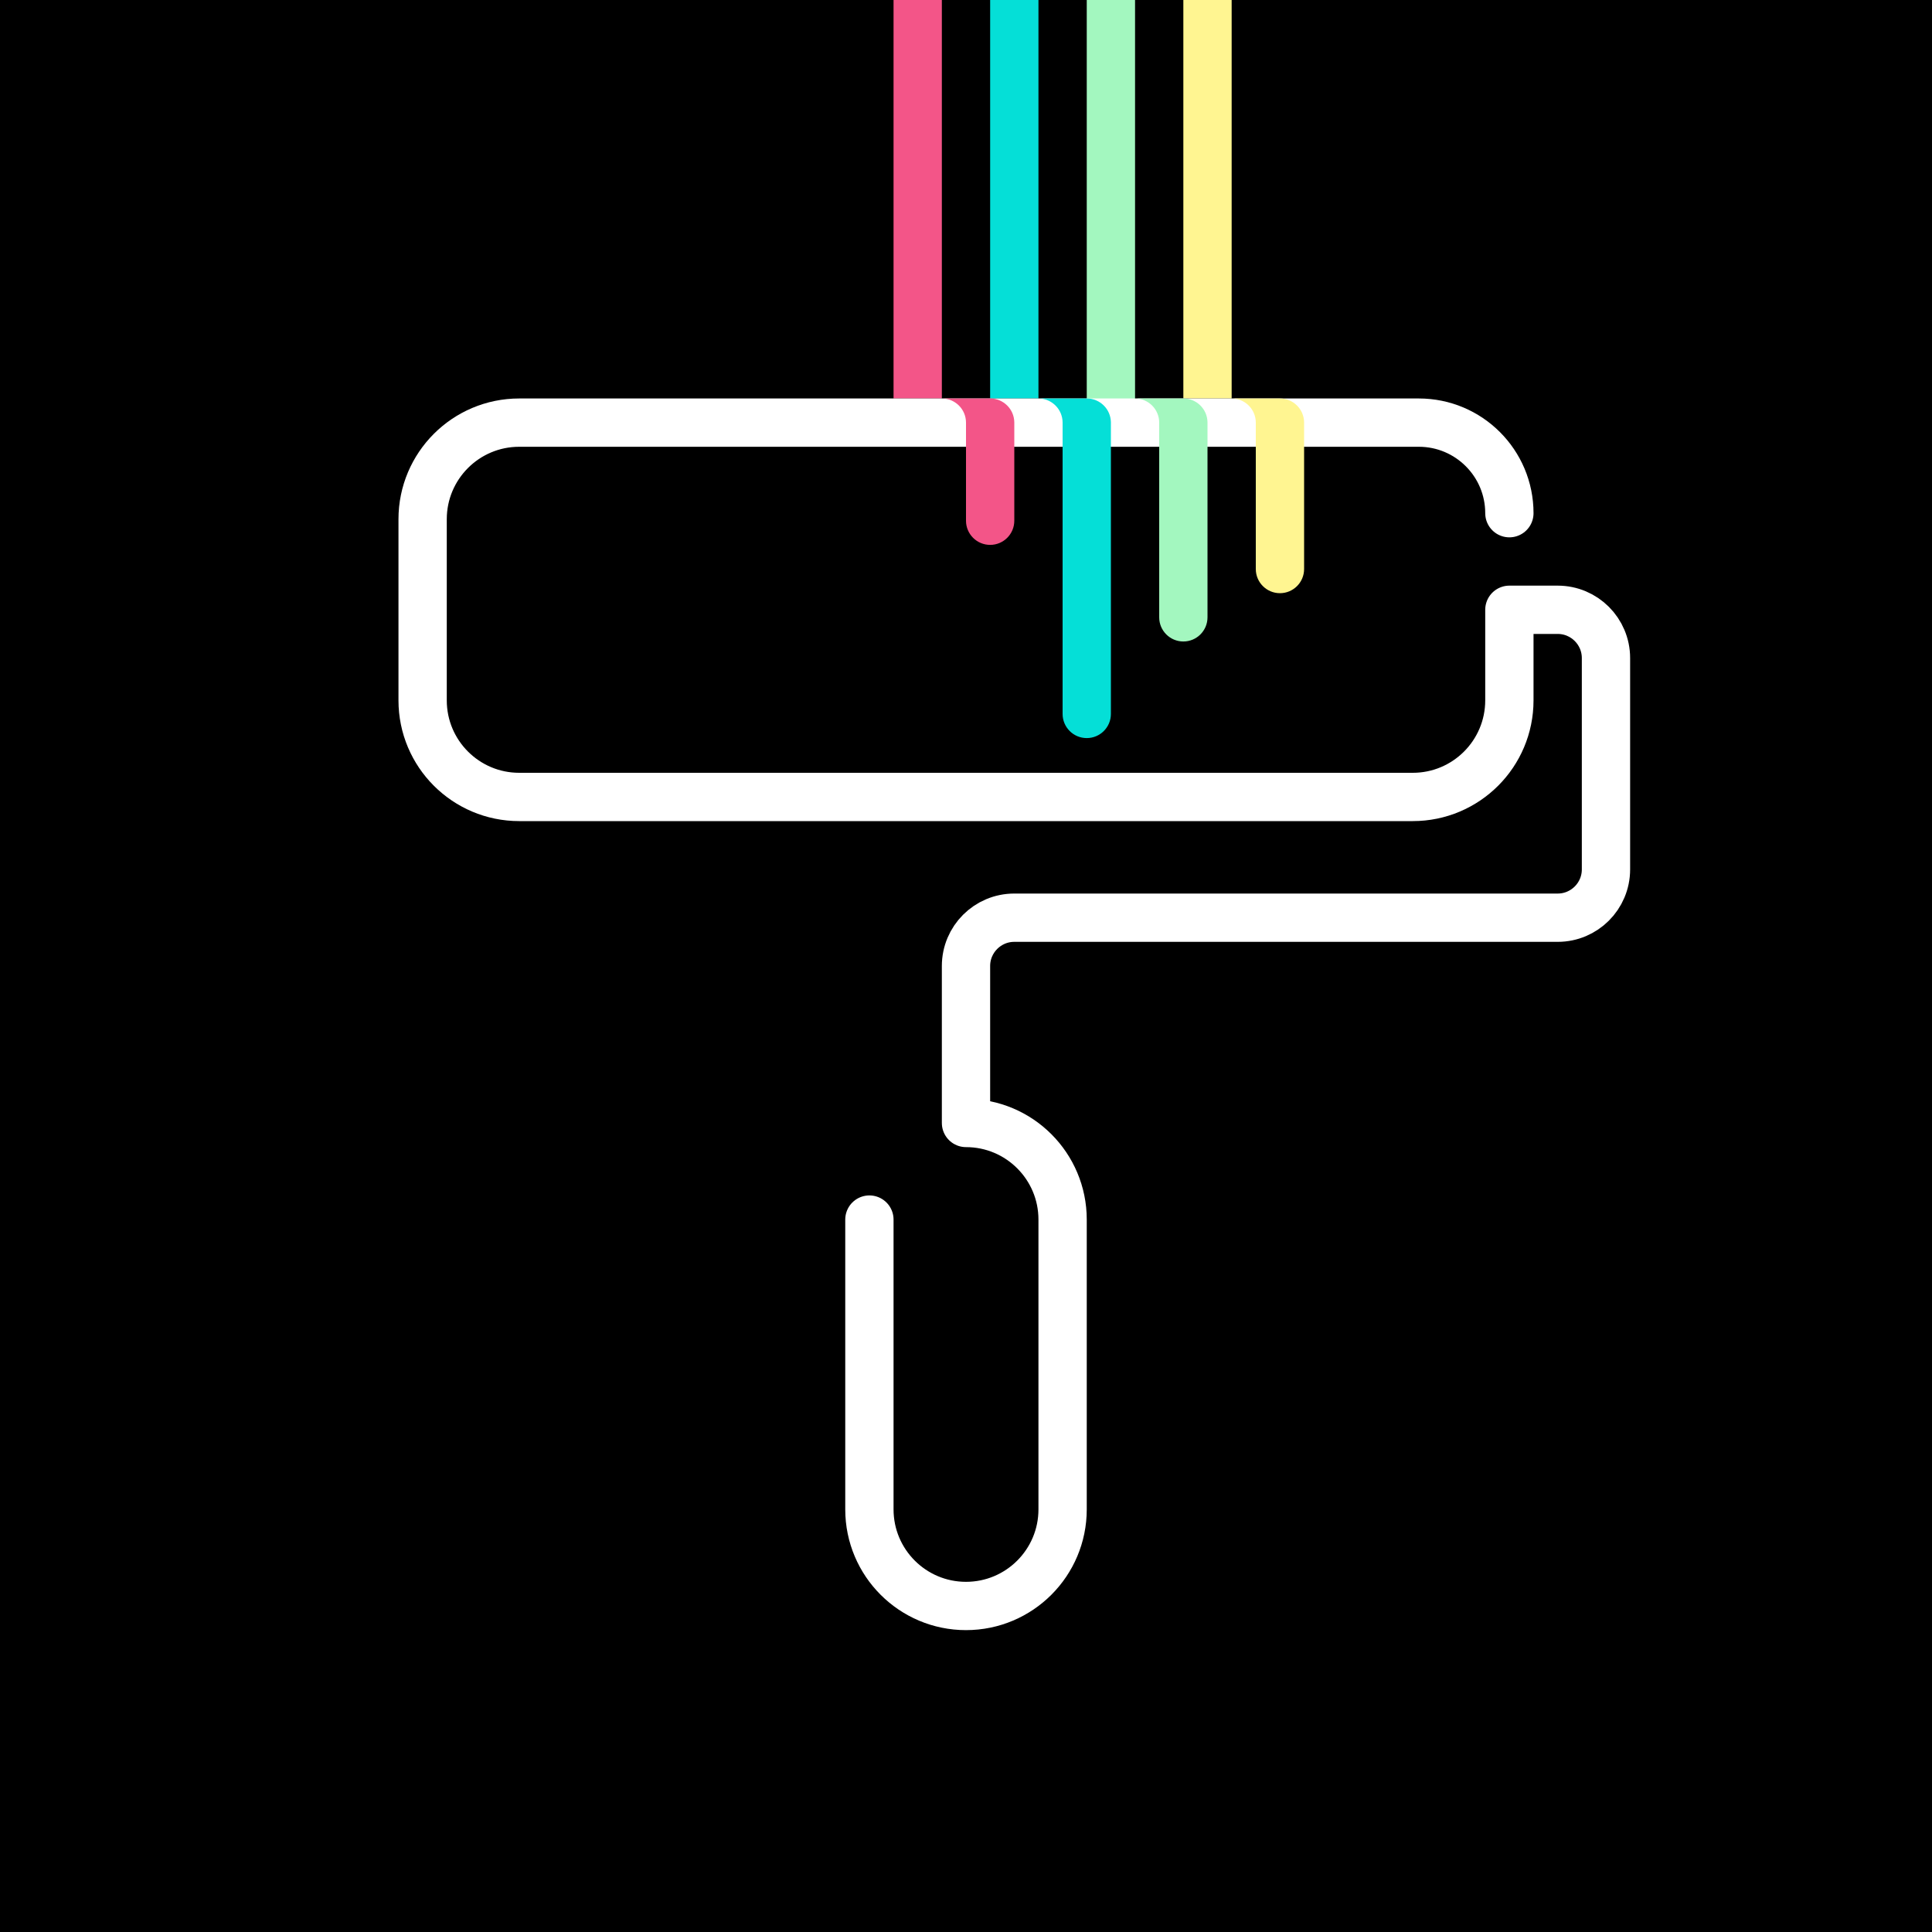
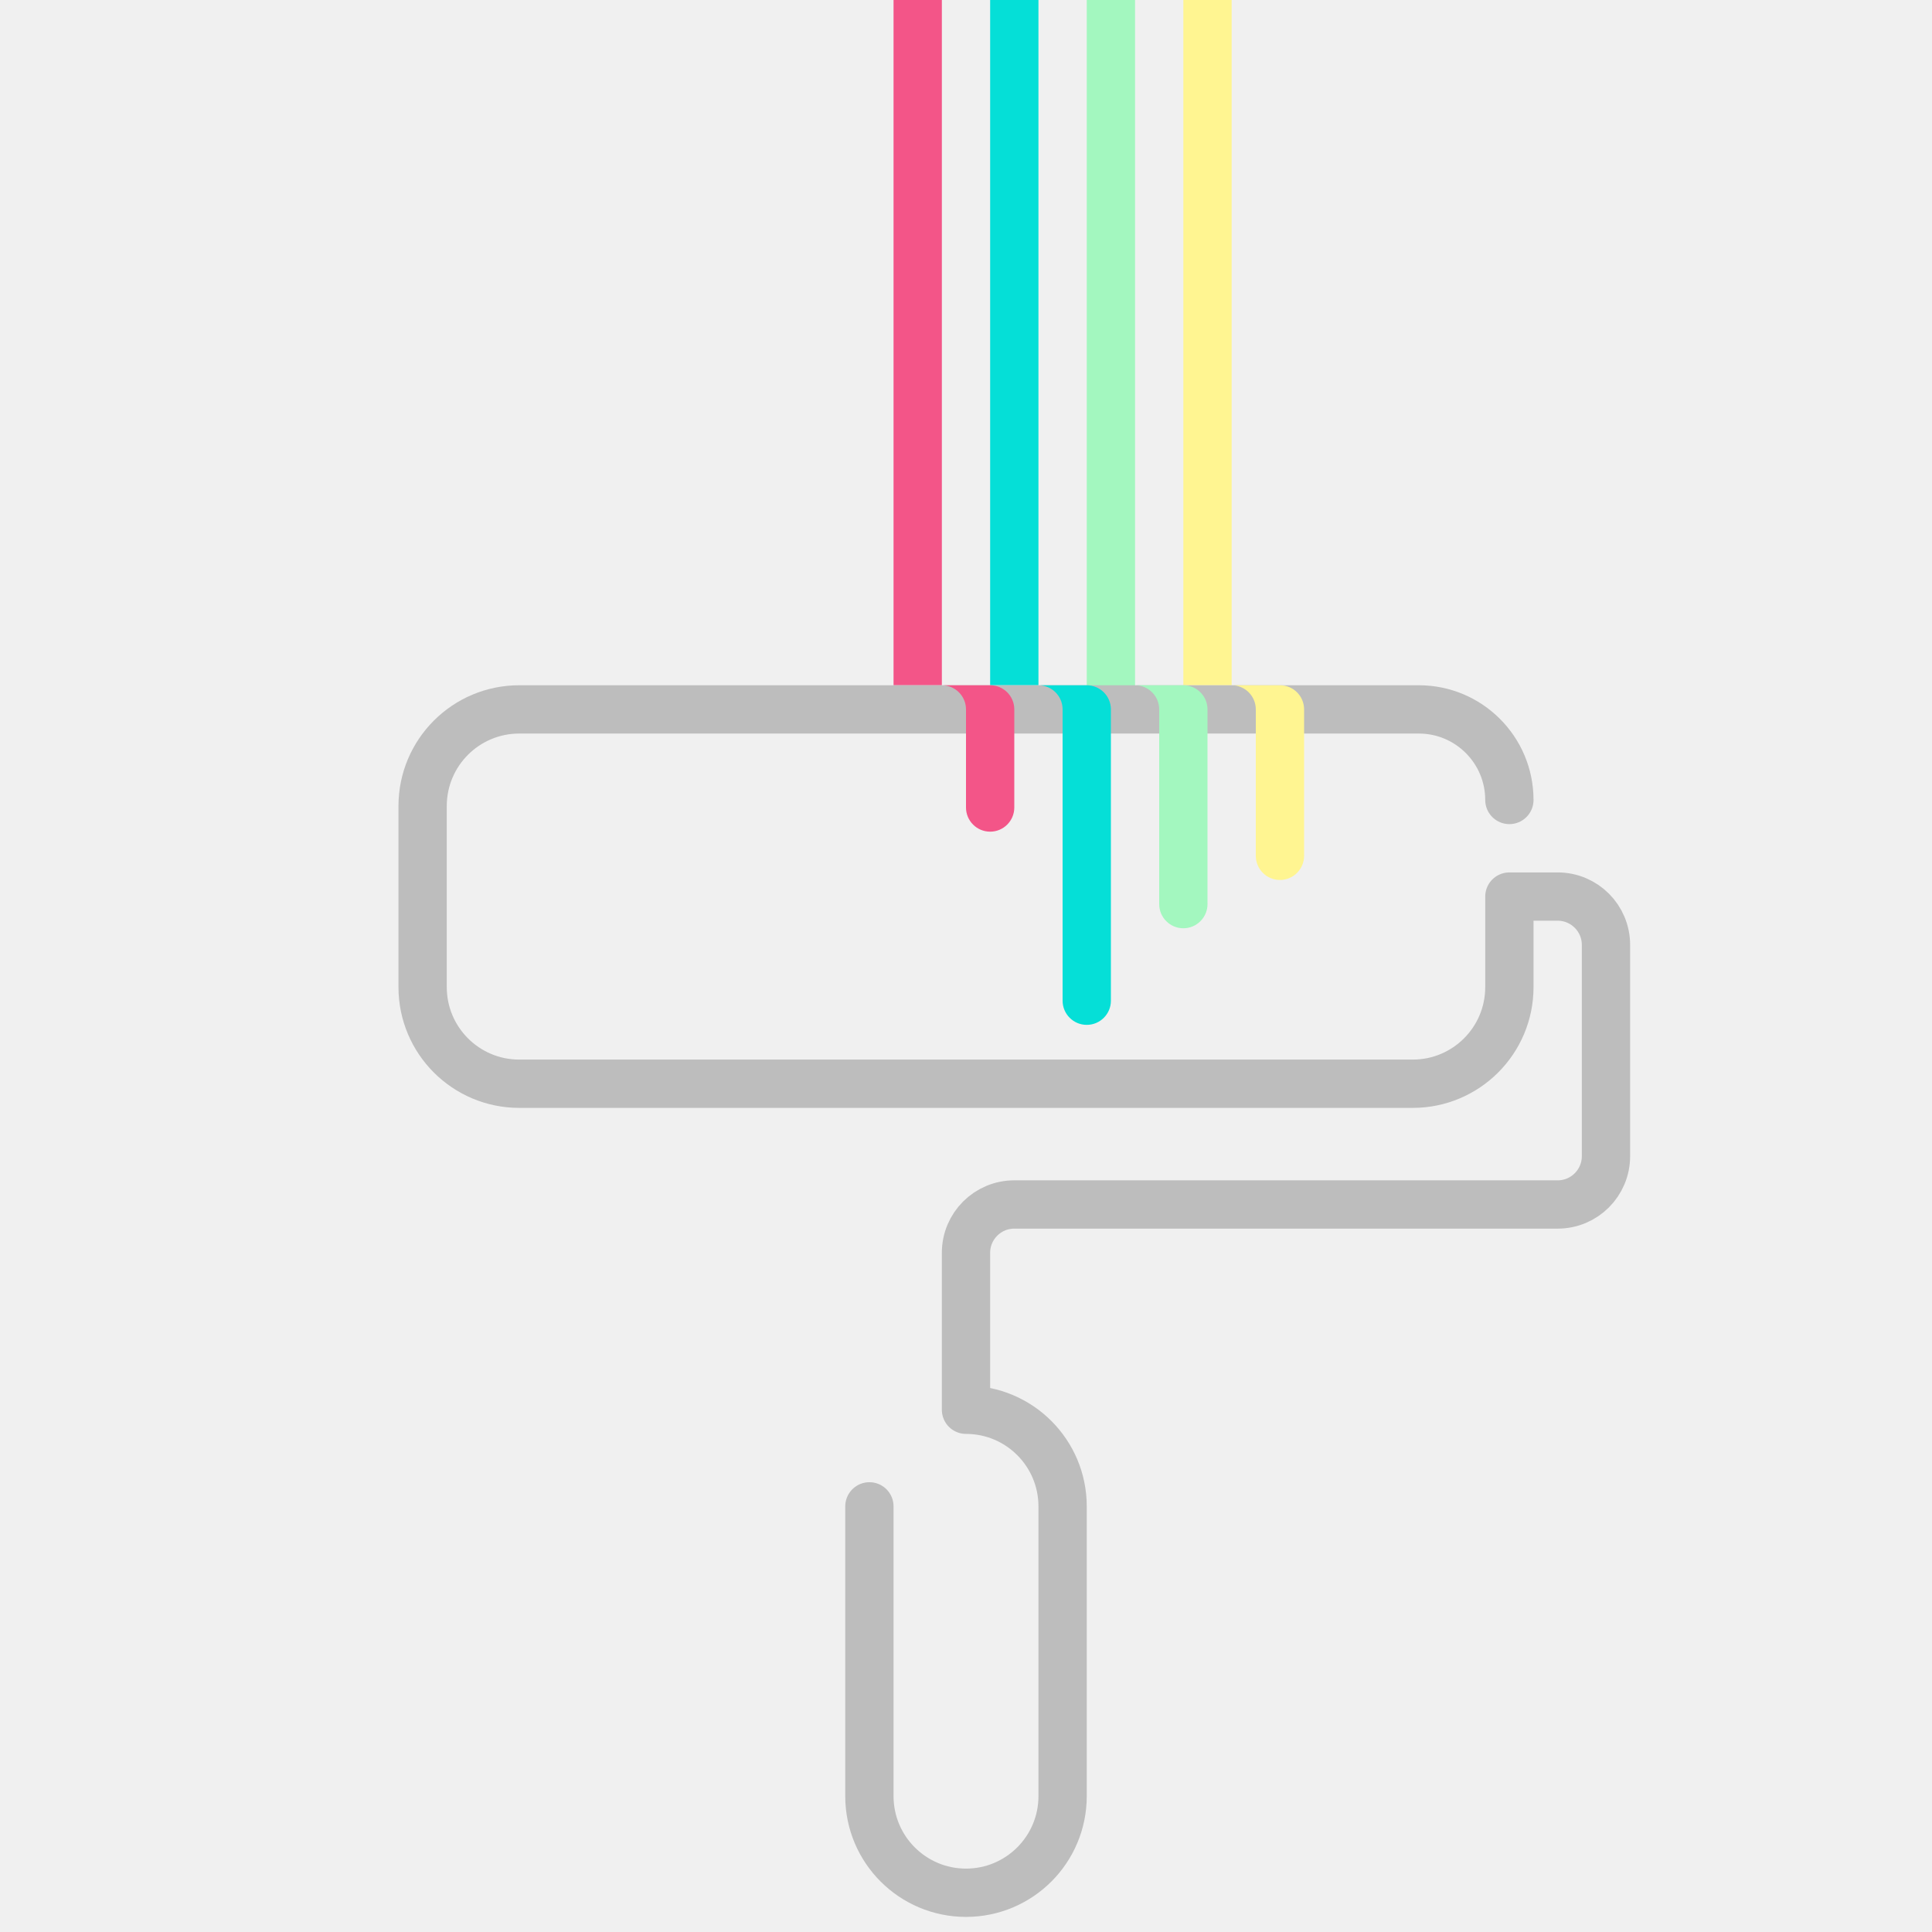
<svg xmlns="http://www.w3.org/2000/svg" width="1280px" height="1280px" viewBox="0 0 1280 1280" version="1.1">
  <g id="themed-jss" stroke="none" stroke-width="1" fill="none" fill-rule="evenodd">
-     <rect fill="#000000" x="0" y="0" width="1280" height="1280" />
-     <polygon id="Rectangle-Copy-2" fill="#A3F7BF" points="720 0 752 0 752 265 720 265" />
-     <polygon id="Rectangle-Copy" fill="#05DFD7" points="656 0 688 0 688 264 656 264" />
-     <polygon id="Rectangle-Copy-3" fill="#FFF591" points="784 0 816 0 816 264 784 264" />
-     <polygon id="Rectangle" fill="#F35588" points="592 0 624 0 624 264 592 264" />
-     <path d="M1000,340 C1000,306.863 973.137,280 940,280 L344,280 C308.654,280 280,308.654 280,344 L280,464 C280,499.346 308.654,528 344,528 L936,528 C971.346,528 1000,499.346 1000,464 L1000,404 L1000,404 L1032,404 C1049.673,404 1064,418.327 1064,436 L1064,576 C1064,593.673 1049.673,608 1032,608 L672,608 C654.327,608 640,622.327 640,640 L640,744 L640,744 C675.346,744 704,772.654 704,808 L704,1000 C704,1035.346 675.346,1064 640,1064 C604.654,1064 576,1035.346 576,1000 L576,808" id="Path" stroke="#FFFFFF" stroke-width="32" stroke-linecap="round" stroke-linejoin="round" />
-     <path d="M656,264 C664.731,264 671.829,270.994 671.997,279.685 L672,280 L672,345 C672,353.837 664.837,361 656,361 C647.163,361 640,353.837 640,345 L640.003,280.315 L640.003,280.315 L640,280 C640,271.163 632.837,264 624,264 L656,264 Z" id="Path" fill="#F35588" />
-     <path d="M720,264 C728.731,264 735.829,270.994 735.997,279.685 L736,280 L736,473 C736,481.837 728.837,489 720,489 C711.163,489 704,481.837 704,473 L704.003,280.315 L704,280 C704,271.163 696.837,264 688,264 L720,264 Z" id="Path-Copy" fill="#05DFD7" />
-     <path d="M784,264 C792.731,264 799.829,270.994 799.997,279.685 L800,280 L800,409 C800,417.837 792.837,425 784,425 C775.163,425 768,417.837 768,409 L768.003,280.315 L768,280 C768,271.163 760.837,264 752,264 L784,264 Z" id="Path-Copy-2" fill="#A3F7BF" />
-     <path d="M848,264 C856.731,264 863.829,270.994 863.997,279.685 L864,280 L864,377 C864,385.837 856.837,393 848,393 C839.163,393 832,385.837 832,377 L832.003,280.315 L832,280 C832,271.163 824.837,264 816,264 L848,264 Z" id="Path-Copy-3" fill="#FFF591" />
+     <polygon id="Rectangle-Copy-2" fill="#A3F7BF" points="720 0 752 0 752 455 720 455" />
+     <polygon id="Rectangle-Copy" fill="#05DFD7" points="656 0 688 0 688 454 656 454" />
+     <polygon id="Rectangle-Copy-3" fill="#FFF591" points="784 0 816 0 816 454 784 454" />
+     <polygon id="Rectangle" fill="#F35588" points="592 0 624 0 624 454 592 454" />
+     <path d="M1000,530 C1000,496.863 973.137,470 940,470 L344,470 C308.654,470 280,498.654 280,534 L280,654 C280,689.346 308.654,718 344,718 L936,718 C971.346,718 1000,689.346 1000,654 L1000,594 L1000,594 L1032,594 C1049.673,594 1064,608.327 1064,626 L1064,766 C1064,783.673 1049.673,798 1032,798 L672,798 C654.327,798 640,812.327 640,830 L640,934 L640,934 C675.346,934 704,962.654 704,998 L704,1190 C704,1225.346 675.346,1254 640,1254 C604.654,1254 576,1225.346 576,1190 L576,998" id="Path" stroke="#BDBDBD" stroke-width="32" stroke-linecap="round" stroke-linejoin="round" />
+     <path d="M656,454 C664.731,454 671.829,460.994 671.997,469.685 L672,470 L672,535 C672,543.837 664.837,551 656,551 C647.163,551 640,543.837 640,535 L640.003,470.315 L640.003,470.315 L640,470 C640,461.163 632.837,454 624,454 L656,454 Z" id="Path" fill="#F35588" />
+     <path d="M720,454 C728.731,454 735.829,460.994 735.997,469.685 L736,470 L736,663 C736,671.837 728.837,679 720,679 C711.163,679 704,671.837 704,663 L704.003,470.315 L704,470 C704,461.163 696.837,454 688,454 L720,454 Z" id="Path-Copy" fill="#05DFD7" />
+     <path d="M784,454 C792.731,454 799.829,460.994 799.997,469.685 L800,470 L800,599 C800,607.837 792.837,615 784,615 C775.163,615 768,607.837 768,599 L768.003,470.315 L768,470 C768,461.163 760.837,454 752,454 L784,454 Z" id="Path-Copy-2" fill="#A3F7BF" />
+     <path d="M848,454 C856.731,454 863.829,460.994 863.997,469.685 L864,470 L864,567 C864,575.837 856.837,583 848,583 C839.163,583 832,575.837 832,567 L832.003,470.315 L832,470 C832,461.163 824.837,454 816,454 L848,454 Z" id="Path-Copy-3" fill="#FFF591" />
  </g>
</svg>
